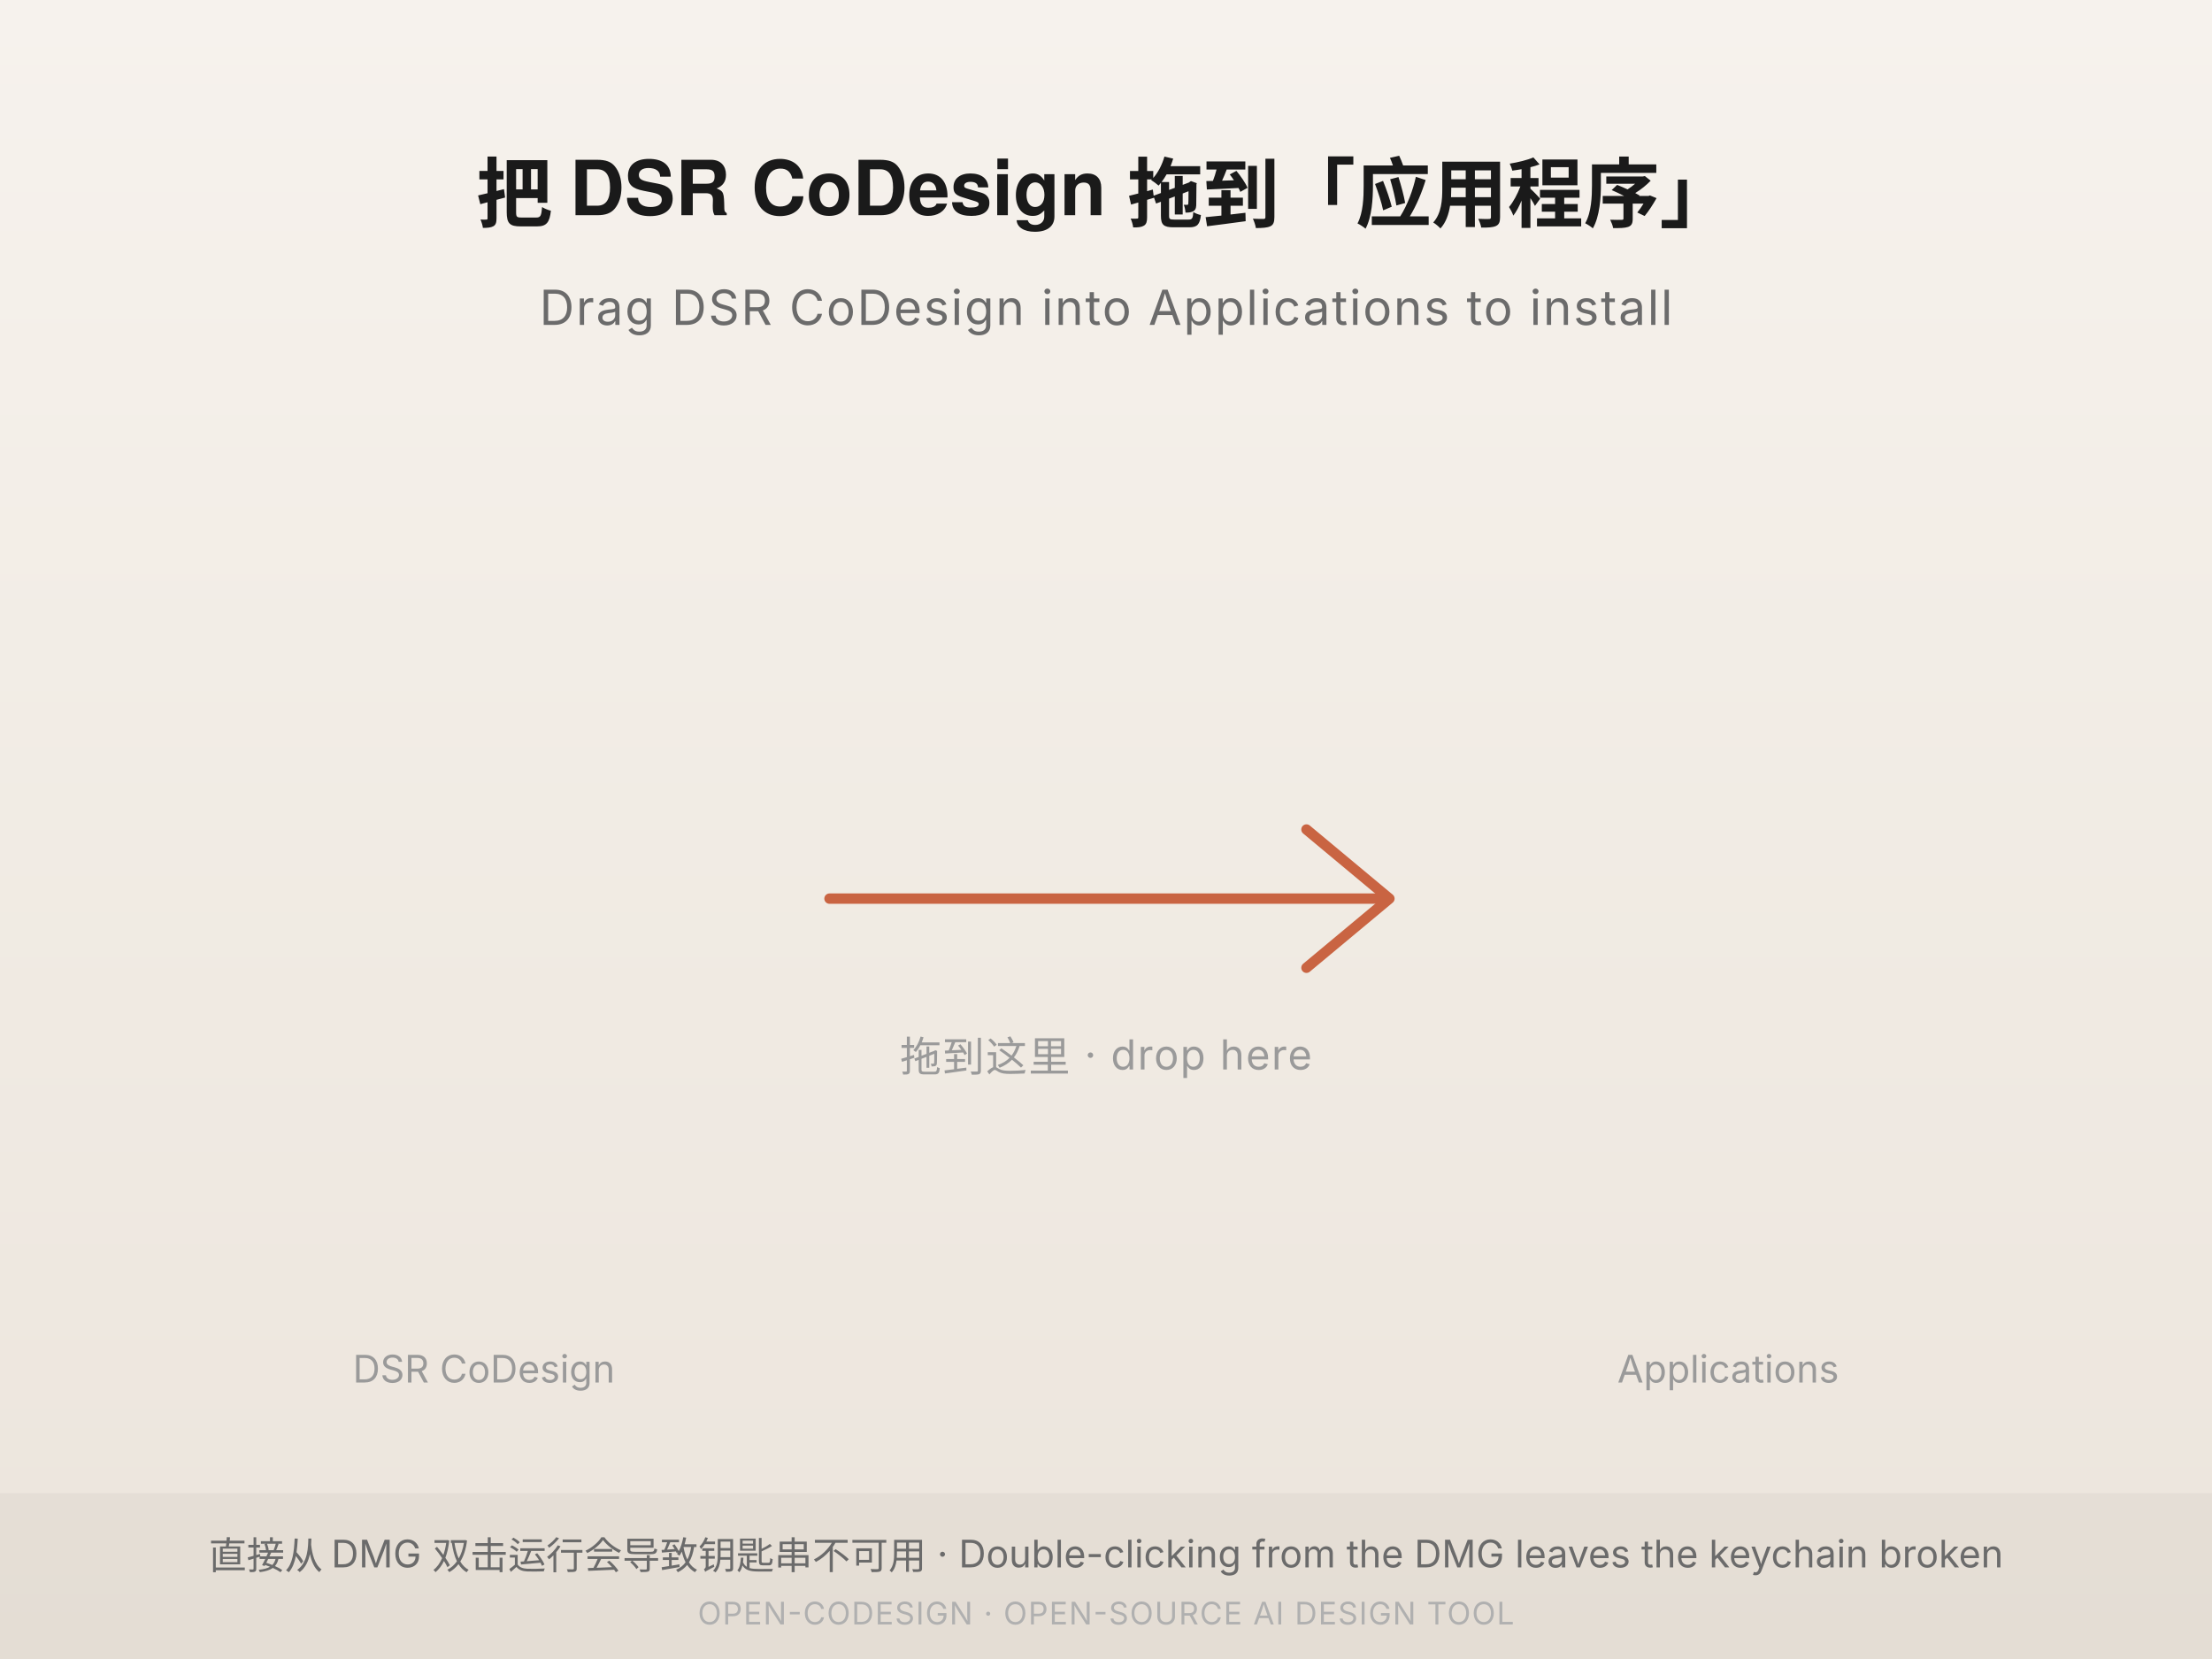
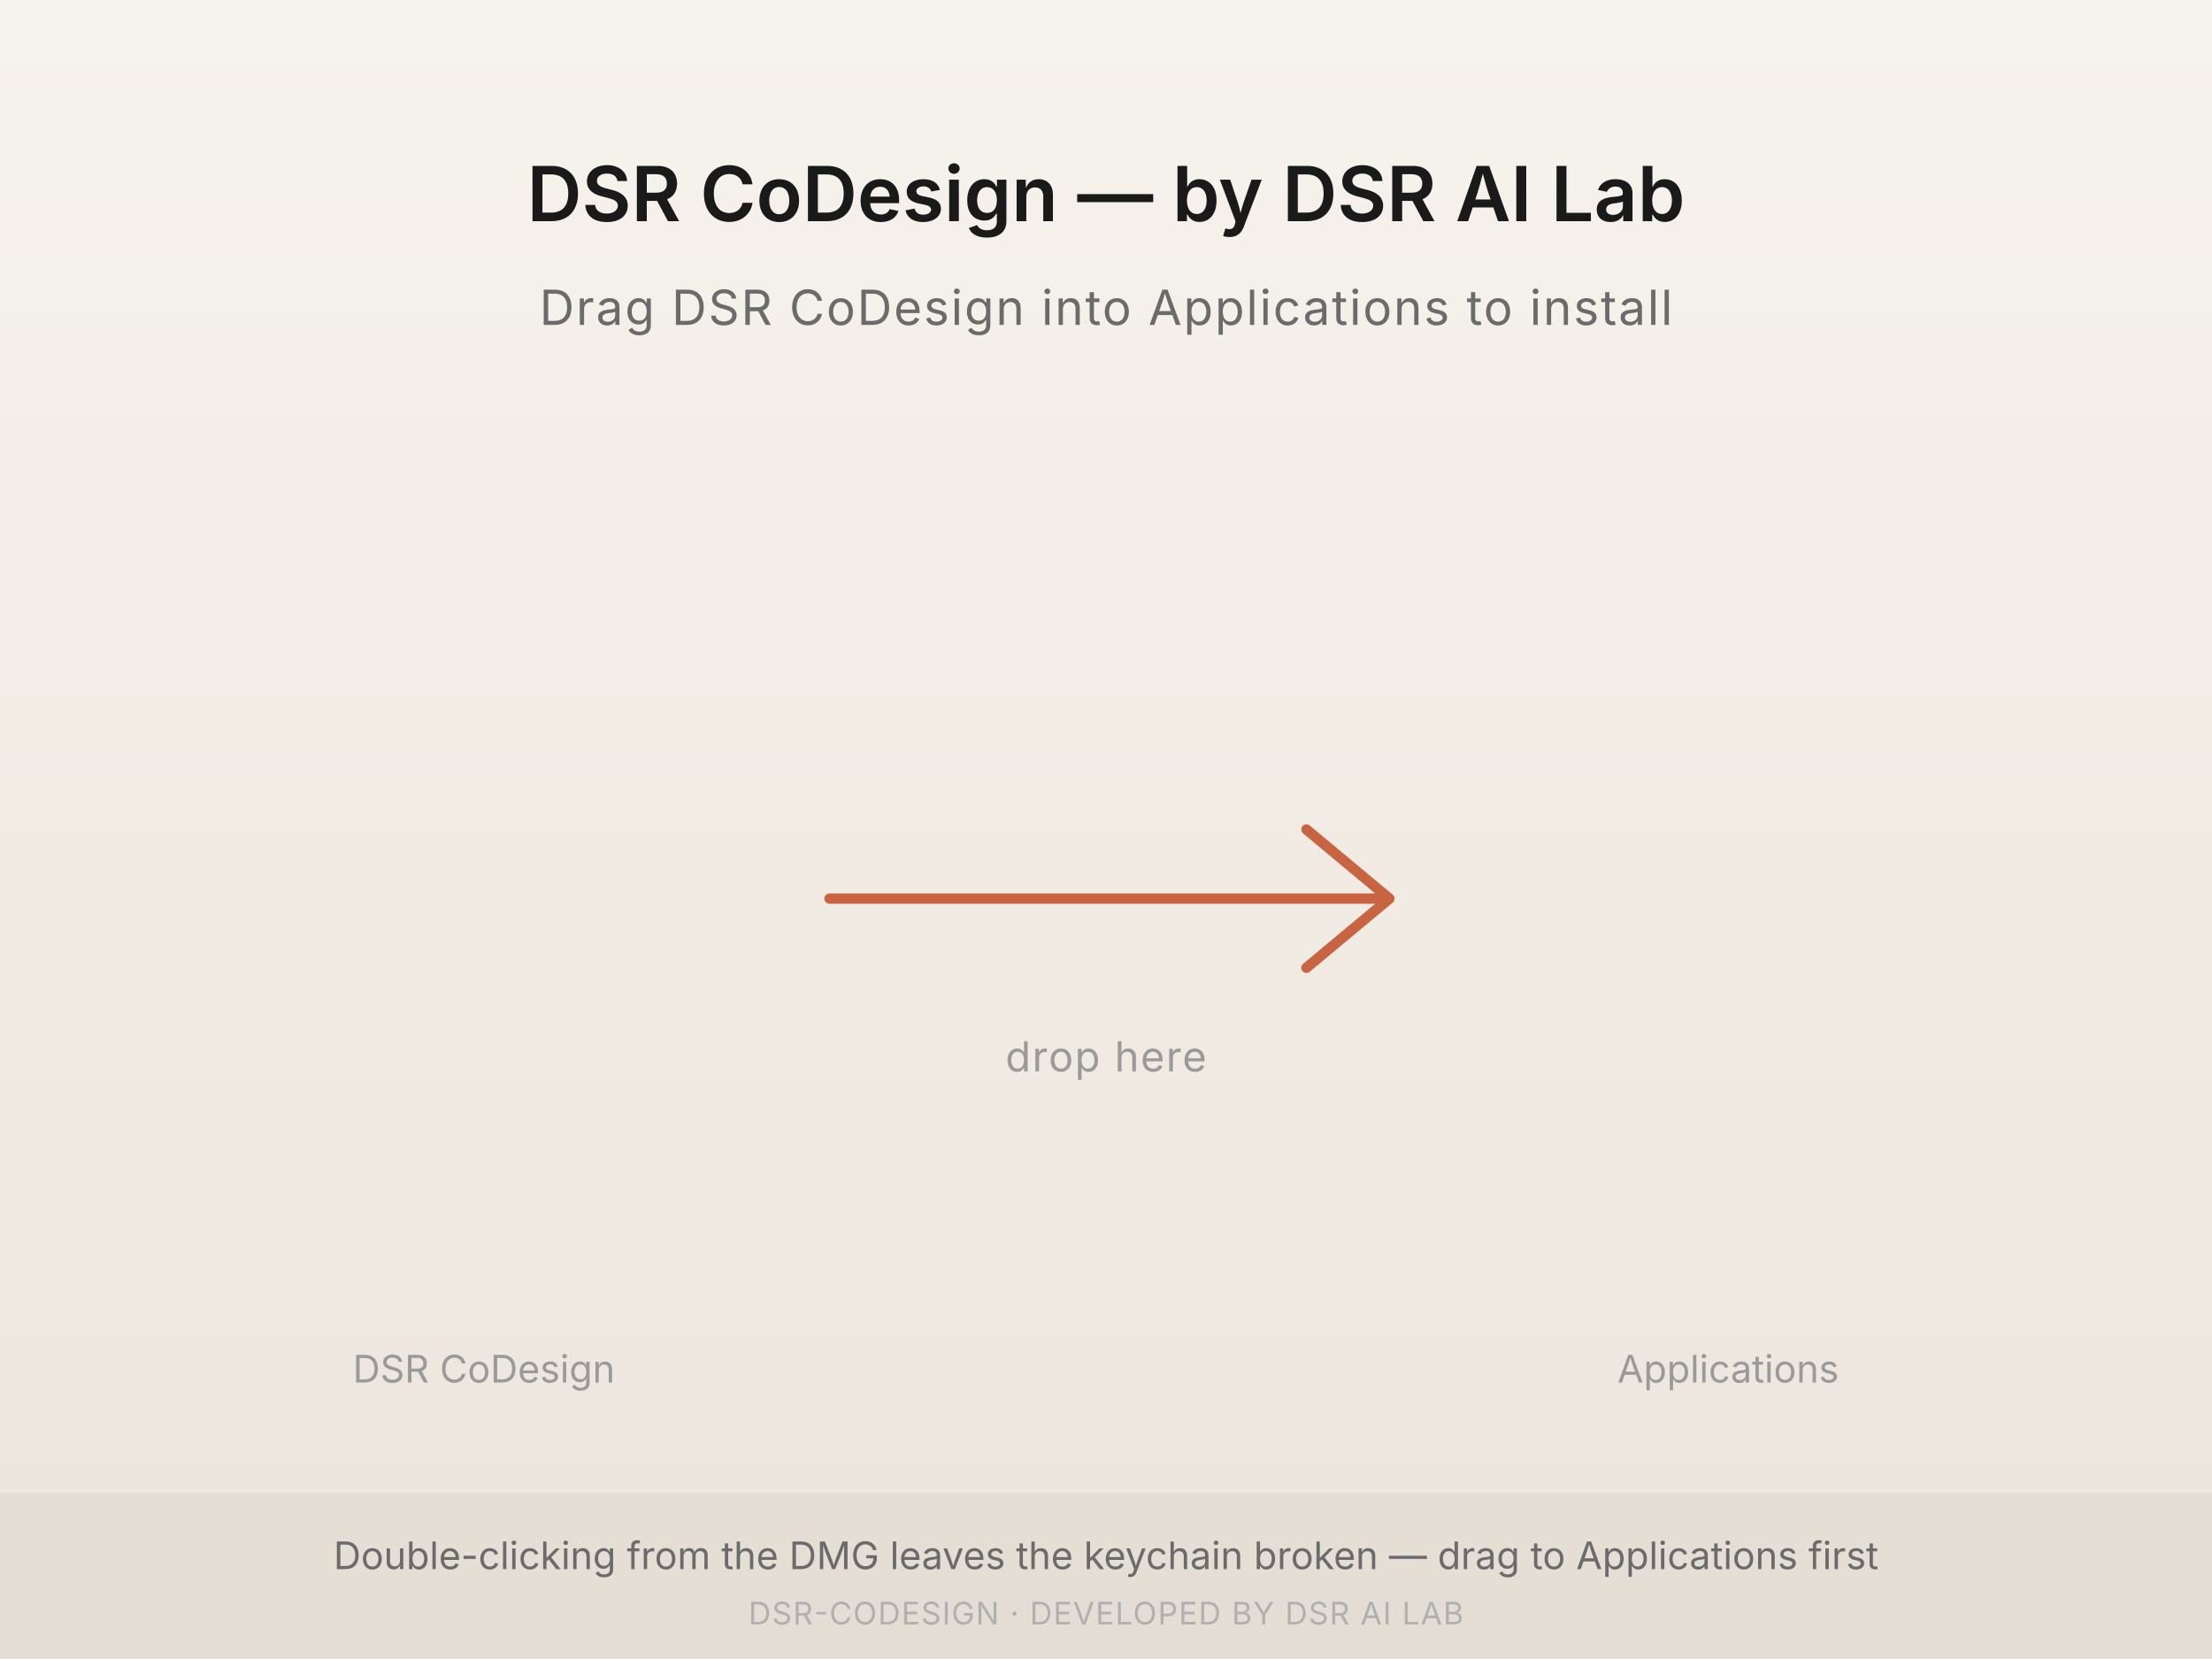
<svg xmlns="http://www.w3.org/2000/svg" viewBox="0 0 640 480" width="640" height="480">
  <defs>
    <linearGradient id="bg" x1="0%" y1="0%" x2="0%" y2="100%">
      <stop offset="0%" stop-color="#F7F5F1" />
      <stop offset="100%" stop-color="#EDE8DF" />
    </linearGradient>
    <filter id="soft" x="-20%" y="-20%" width="140%" height="140%">
      <feGaussianBlur in="SourceGraphic" stdDeviation="0.6" />
    </filter>
  </defs>
  <rect width="640" height="480" fill="url(#bg)" />
  <rect width="640" height="480" fill="#C96442" opacity="0.02" />
-   <text x="320" y="64" text-anchor="middle" font-family="'PingFang SC','Helvetica Neue',system-ui,sans-serif" font-size="22" font-weight="600" fill="#1a1a1a">
-     把 DSR CoDesign 拖到「应用程序」
+   <text x="320" y="64" text-anchor="middle" font-family="'SF Pro Display','Helvetica Neue',system-ui,sans-serif" font-size="22" font-weight="600" fill="#1a1a1a">
+     DSR CoDesign — by DSR AI Lab
  </text>
  <text x="320" y="94" text-anchor="middle" font-family="'SF Pro Text','Helvetica Neue',system-ui,sans-serif" font-size="14" fill="#6b6b6b" letter-spacing="0.5">
    Drag DSR CoDesign into Applications to install
  </text>
  <g stroke="#C96442" stroke-width="3" fill="none" stroke-linecap="round" stroke-linejoin="round">
    <line x1="240" y1="260" x2="400" y2="260" />
    <polyline points="378,240 402,260 378,280" />
  </g>
  <text x="320" y="310" text-anchor="middle" font-family="'SF Pro Text',system-ui,sans-serif" font-size="12" fill="#9a9a9a" letter-spacing="0.4">
-     拖到这里 · drop here
+     drop here
  </text>
  <text x="140" y="400" text-anchor="middle" font-family="'SF Pro Text',system-ui,sans-serif" font-size="11" fill="#9a9a9a">
    DSR CoDesign
  </text>
  <text x="500" y="400" text-anchor="middle" font-family="'SF Pro Text',system-ui,sans-serif" font-size="11" fill="#9a9a9a">
    Applications
  </text>
  <rect x="0" y="432" width="640" height="48" fill="#1a1a1a" opacity="0.04" />
-   <text x="320" y="454" text-anchor="middle" font-family="'PingFang SC','SF Pro Text',system-ui,sans-serif" font-size="11" fill="#6b6b6b">
-     直接从 DMG 双击运行会导致钥匙串不可用 · Double-clicking from the DMG leaves the keychain broken
+   <text x="320" y="454" text-anchor="middle" font-family="'SF Pro Text',system-ui,sans-serif" font-size="11" fill="#6b6b6b">
+     Double-clicking from the DMG leaves the keychain broken — drag to Applications first
  </text>
  <text x="320" y="470" text-anchor="middle" font-family="'SF Pro Text',monospace" font-size="9" fill="#b0b0b0" letter-spacing="0.3">
-     OPEN-CODESIGN · OPEN-SOURCE AI DESIGN TOOL
+     DSR-CODESIGN · DEVELOPED BY DSR AI LAB
  </text>
</svg>
